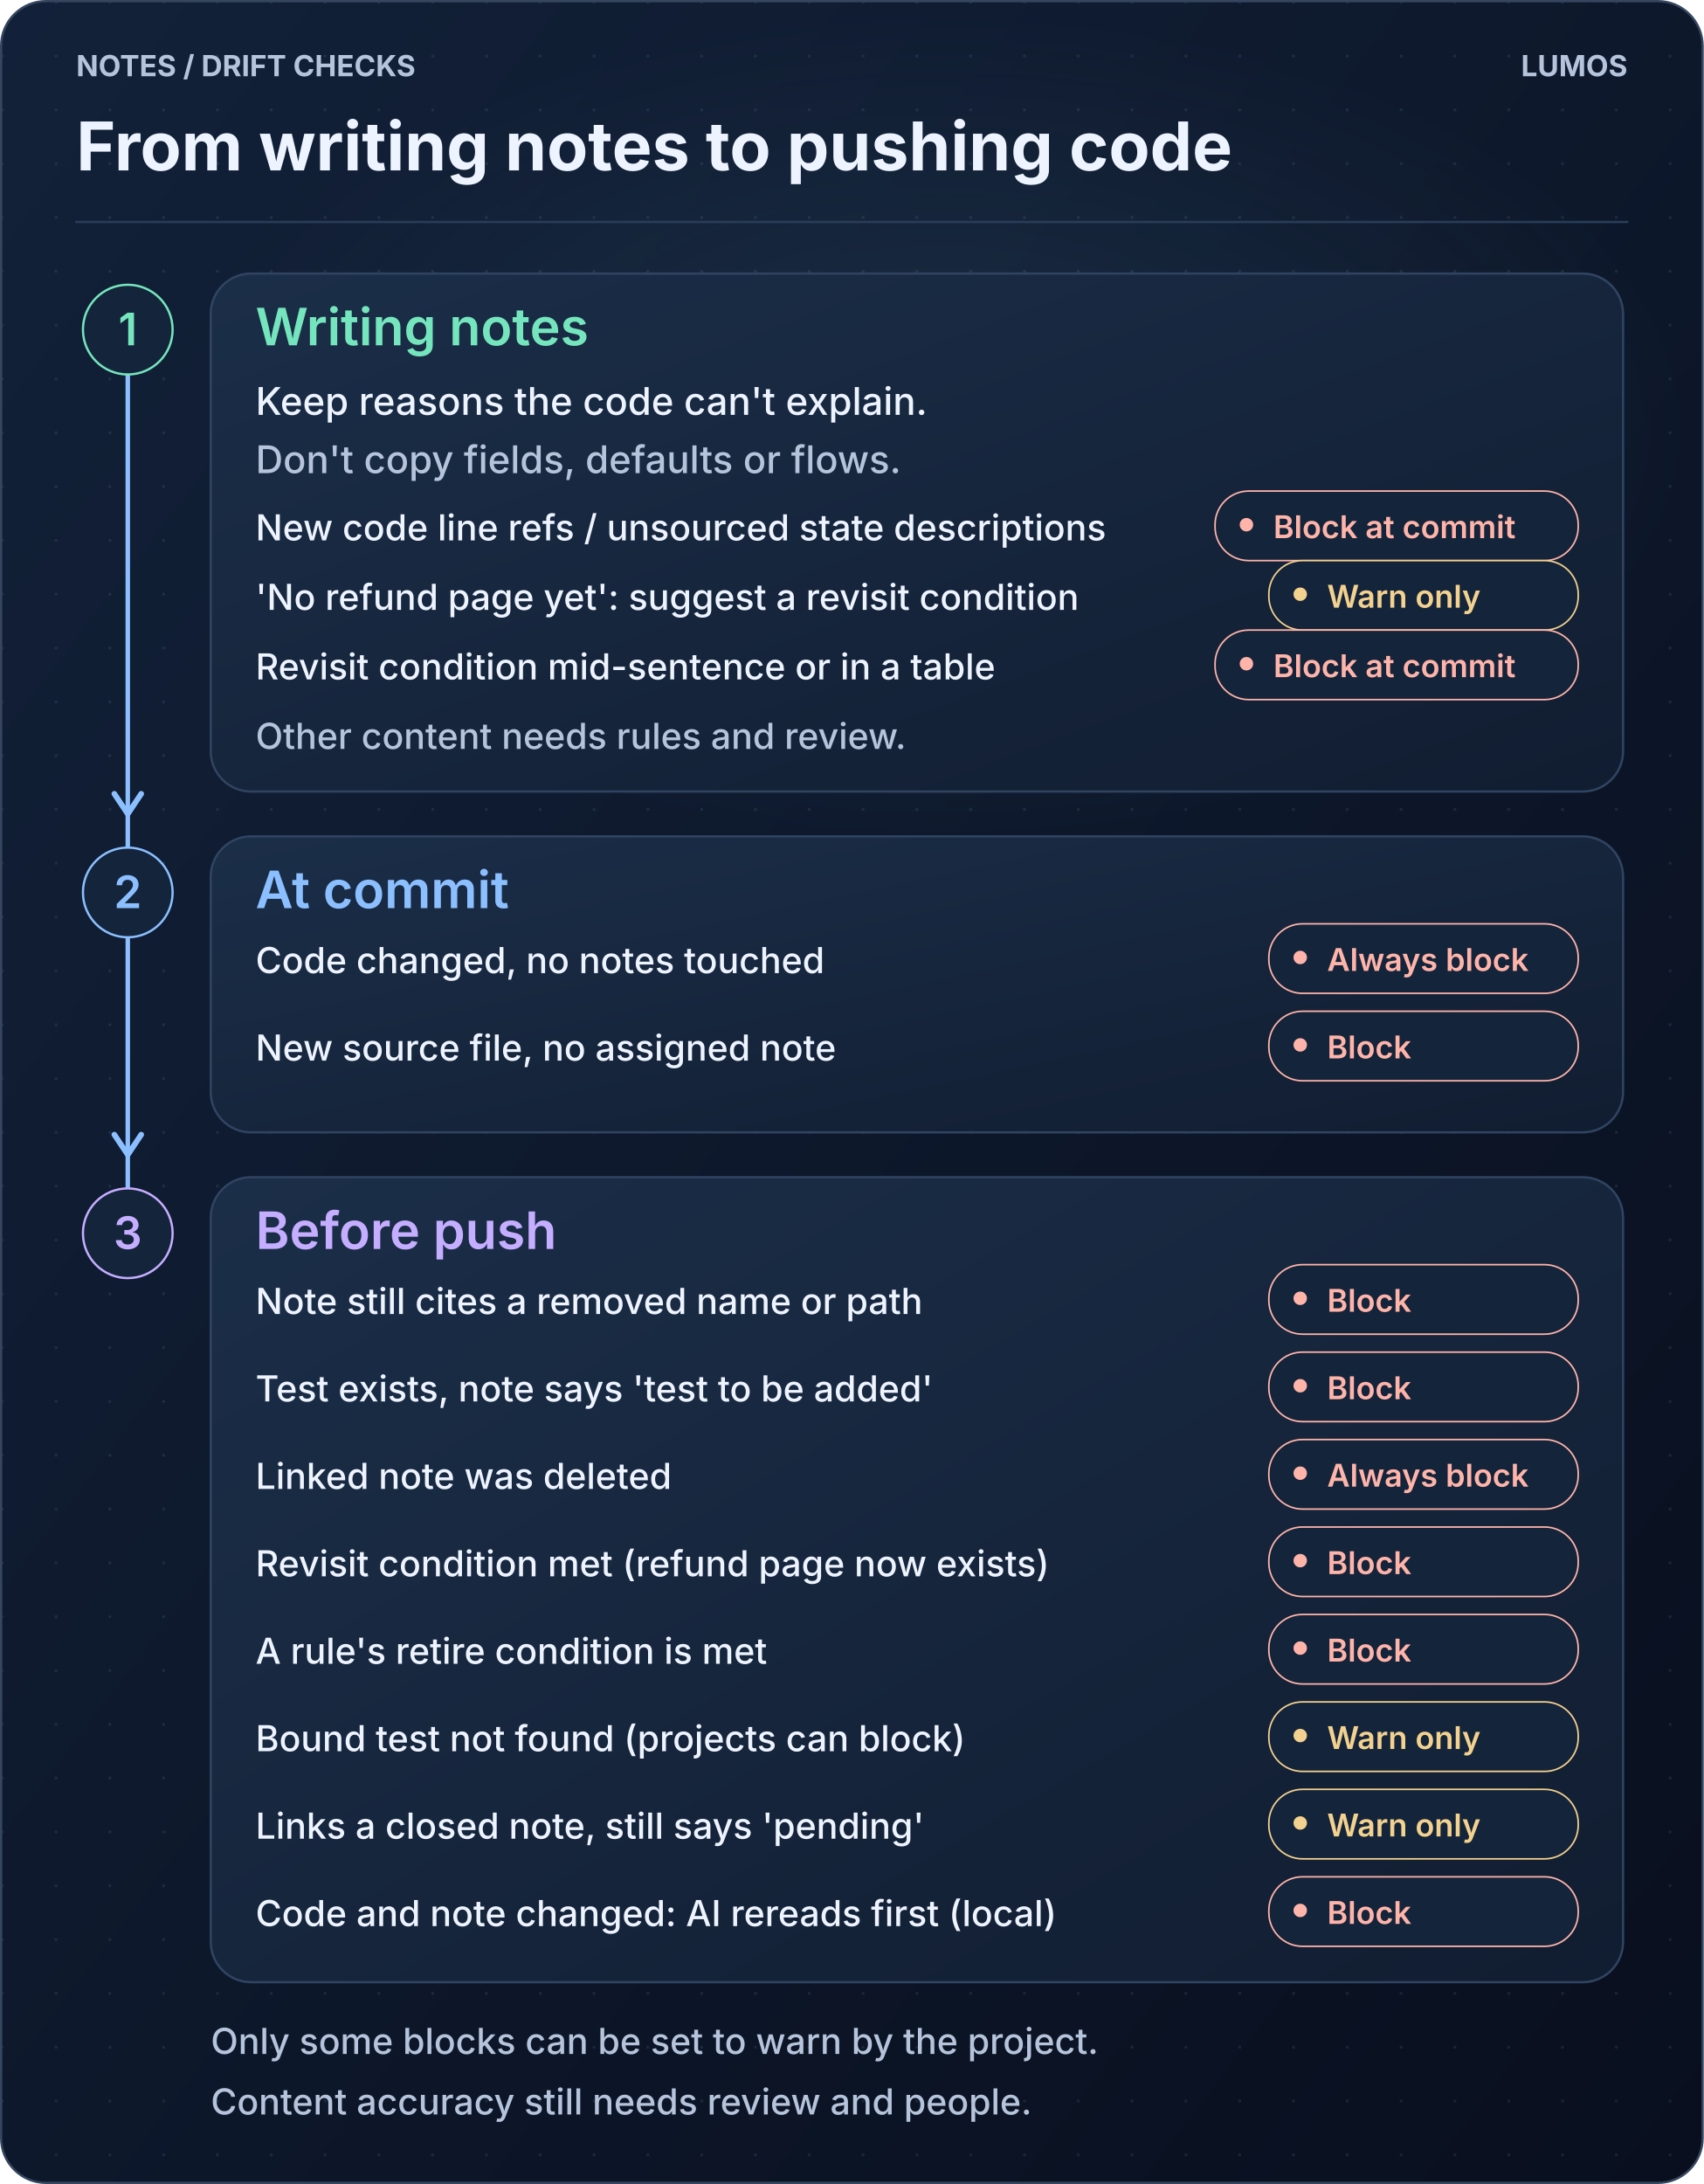
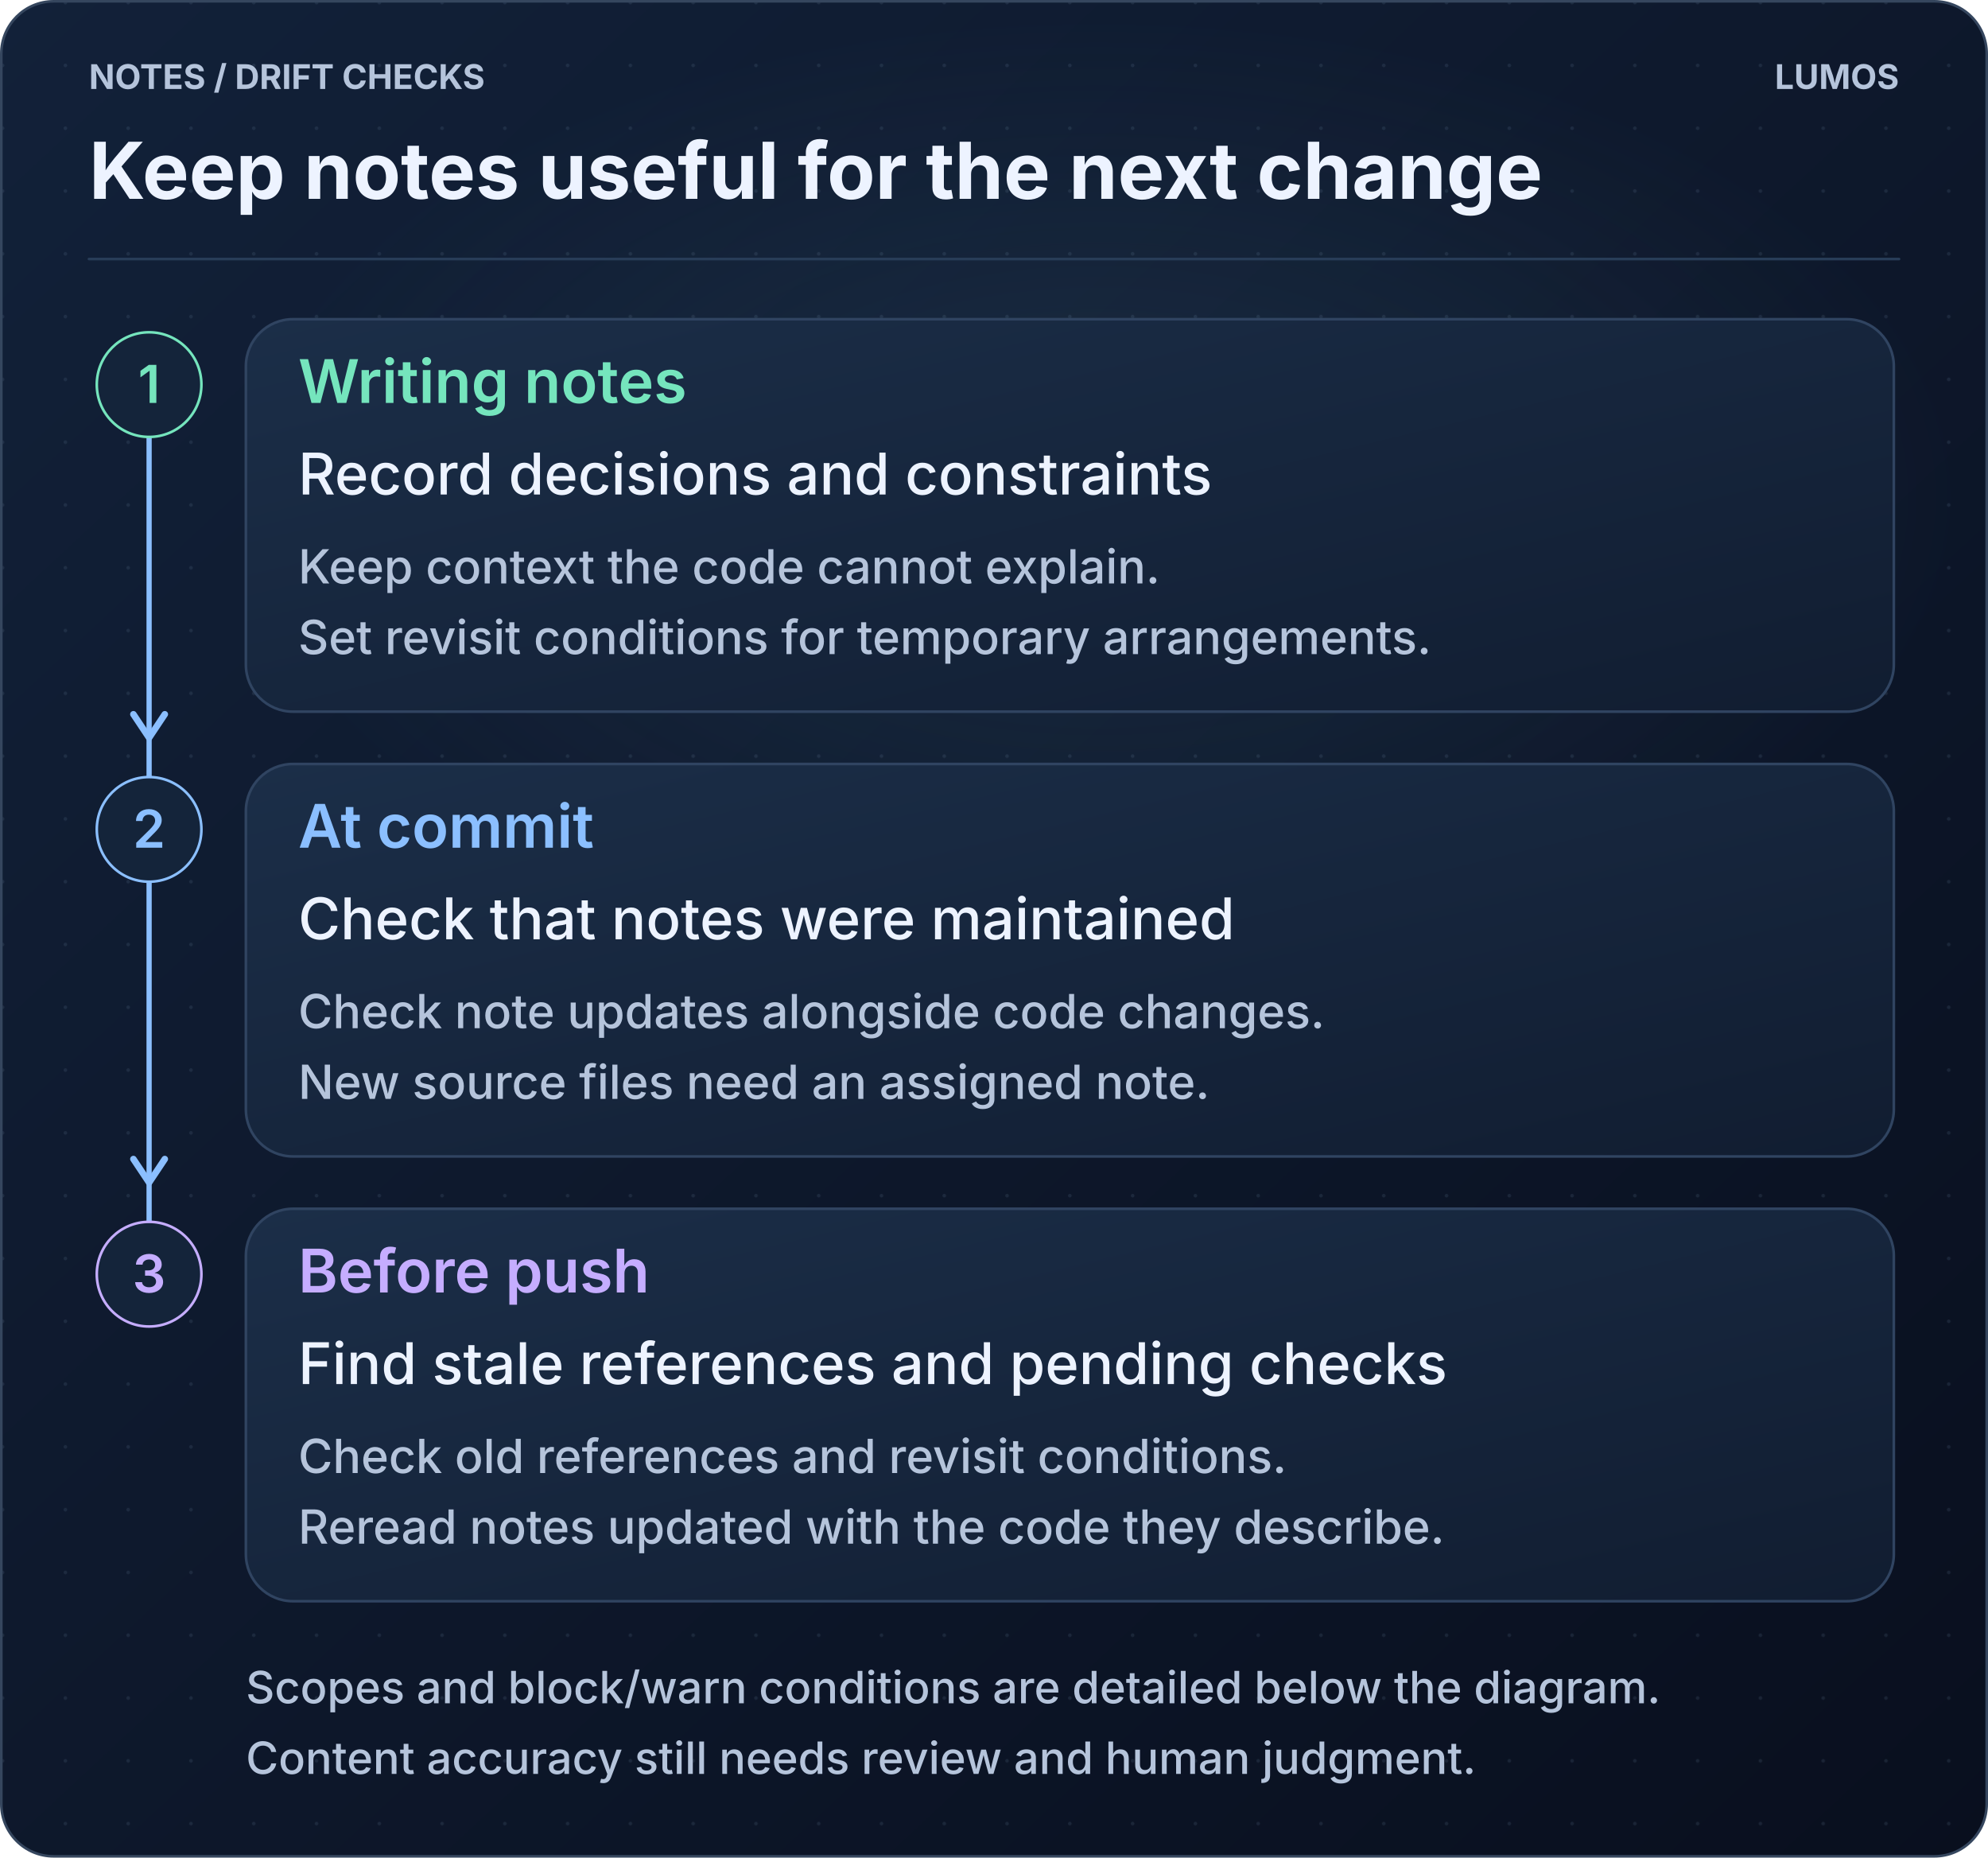
- <svg xmlns="http://www.w3.org/2000/svg" width="760" height="974" viewBox="0 0 760 974" role="img" aria-labelledby="title desc">
+ <svg xmlns="http://www.w3.org/2000/svg" width="760" height="710" viewBox="0 0 760 710" role="img" aria-labelledby="title desc">
  <defs>
    <linearGradient id="bg" x1="0" y1="0" x2="1" y2="1">
      <stop stop-color="#122139" />
      <stop offset="1" stop-color="#090f1e" />
    </linearGradient>
    <linearGradient id="panel" x1="0" y1="0" x2="1" y2="1">
      <stop stop-color="#1b2e48" />
      <stop offset="1" stop-color="#111d31" />
    </linearGradient>
    <radialGradient id="halo">
      <stop stop-color="#73b8d7" stop-opacity=".12" />
      <stop offset="1" stop-color="#73b8d7" stop-opacity="0" />
    </radialGradient>
    <pattern id="grid" width="24" height="24" patternUnits="userSpaceOnUse">
      <circle cx="1" cy="1" r=".7" fill="#718da9" opacity=".15" />
    </pattern>
  </defs>
-   <rect x=".5" y=".5" width="759" height="973" rx="20" fill="url(#bg)" stroke="#35465e" />
-   <rect x="1" y="1" width="758" height="972" rx="20" fill="url(#grid)" />
+   <rect x=".5" y=".5" width="759" height="709" rx="20" fill="url(#bg)" stroke="#35465e" />
+   <rect x="1" y="1" width="758" height="708" rx="20" fill="url(#grid)" />
  <ellipse cx="420" cy="190" rx="335" ry="185" fill="url(#halo)" />
  <g font-family="Inter, 'PingFang TC', 'Noto Sans TC', 'Microsoft JhengHei', system-ui, sans-serif">
    <text x="34" y="34" font-size="13" fill="#b5c4db" text-anchor="start" font-weight="650">NOTES / DRIFT CHECKS</text>
-     <text x="34" y="76" font-size="30" fill="#edf3ff" text-anchor="start" font-weight="650">From writing notes to pushing code</text>
+     <text x="34" y="76" font-size="30" fill="#edf3ff" text-anchor="start" font-weight="650">Keep notes useful for the next change</text>
    <path d="M34 99H726" fill="none" stroke="#283d58" stroke-width="1" stroke-linecap="round" stroke-linejoin="round" />
    <text x="726" y="34" font-size="13" fill="#b5c4db" text-anchor="end" font-weight="650">LUMOS</text>
-     <path d="M57 147V550" fill="none" stroke="#8bbfff" stroke-width="2" stroke-linecap="round" stroke-linejoin="round" />
+     <path d="M57 147V487" fill="none" stroke="#8bbfff" stroke-width="2" stroke-linecap="round" stroke-linejoin="round" />
    <circle cx="57" cy="147" r="20" fill="#14243a" stroke="#75e5bd" stroke-width="1" />
    <text x="57" y="154" font-size="20" fill="#75e5bd" text-anchor="middle" font-weight="600">1</text>
-     <rect x="94" y="122" width="630" height="231" rx="18" fill="url(#panel)" stroke="#304461" stroke-width="1" />
+     <rect x="94" y="122" width="630" height="150" rx="18" fill="url(#panel)" stroke="#304461" stroke-width="1" />
    <text x="114" y="154" font-size="23" fill="#75e5bd" text-anchor="start" font-weight="600">Writing notes</text>
-     <circle cx="57" cy="398" r="20" fill="#14243a" stroke="#8bbfff" stroke-width="1" />
-     <text x="57" y="405" font-size="20" fill="#8bbfff" text-anchor="middle" font-weight="600">2</text>
-     <rect x="94" y="373" width="630" height="132" rx="18" fill="url(#panel)" stroke="#304461" stroke-width="1" />
-     <text x="114" y="405" font-size="23" fill="#8bbfff" text-anchor="start" font-weight="600">At commit</text>
-     <circle cx="57" cy="550" r="20" fill="#14243a" stroke="#c5adff" stroke-width="1" />
-     <text x="57" y="557" font-size="20" fill="#c5adff" text-anchor="middle" font-weight="600">3</text>
-     <rect x="94" y="525" width="630" height="359" rx="18" fill="url(#panel)" stroke="#304461" stroke-width="1" />
-     <text x="114" y="557" font-size="23" fill="#c5adff" text-anchor="start" font-weight="600">Before push</text>
-     <polyline points="51,354 57,363 63,354" fill="none" stroke="#8bbfff" stroke-width="2.5" stroke-linecap="round" stroke-linejoin="round" />
-     <polyline points="51,506 57,515 63,506" fill="none" stroke="#8bbfff" stroke-width="2.5" stroke-linecap="round" stroke-linejoin="round" />
-     <text x="114" y="185" font-size="17" fill="#edf3ff" text-anchor="start" font-weight="450">Keep reasons the code can't explain.</text>
-     <text x="114" y="211" font-size="17" fill="#b5c4db" text-anchor="start" font-weight="450">Don't copy fields, defaults or flows.</text>
-     <text x="114" y="241" font-size="16" fill="#edf3ff" text-anchor="start" font-weight="450">New code line refs / unsourced state descriptions</text>
-     <rect x="542" y="219" width="162" height="31" rx="15" fill="#14243a" stroke="#ffb4aa" stroke-width="0.7" />
-     <circle cx="556" cy="234" r="3" fill="#ffb4aa" stroke="none" stroke-width="1" />
-     <text x="568" y="240" font-size="14" fill="#ffb4aa" text-anchor="start" font-weight="600">Block at commit</text>
-     <text x="114" y="272" font-size="16" fill="#edf3ff" text-anchor="start" font-weight="450">'No refund page yet': suggest a revisit condition</text>
-     <rect x="566" y="250" width="138" height="31" rx="15" fill="#14243a" stroke="#f3d18e" stroke-width="0.7" />
-     <circle cx="580" cy="265" r="3" fill="#f3d18e" stroke="none" stroke-width="1" />
-     <text x="592" y="271" font-size="14" fill="#f3d18e" text-anchor="start" font-weight="600">Warn only</text>
-     <text x="114" y="303" font-size="16" fill="#edf3ff" text-anchor="start" font-weight="450">Revisit condition mid-sentence or in a table</text>
-     <rect x="542" y="281" width="162" height="31" rx="15" fill="#14243a" stroke="#ffb4aa" stroke-width="0.7" />
-     <circle cx="556" cy="296" r="3" fill="#ffb4aa" stroke="none" stroke-width="1" />
-     <text x="568" y="302" font-size="14" fill="#ffb4aa" text-anchor="start" font-weight="600">Block at commit</text>
-     <text x="114" y="334" font-size="16" fill="#b5c4db" text-anchor="start" font-weight="450">Other content needs rules and review.</text>
-     <text x="114" y="434" font-size="16" fill="#edf3ff" text-anchor="start" font-weight="450">Code changed, no notes touched</text>
-     <rect x="566" y="412" width="138" height="31" rx="15" fill="#14243a" stroke="#ffb4aa" stroke-width="0.7" />
-     <circle cx="580" cy="427" r="3" fill="#ffb4aa" stroke="none" stroke-width="1" />
-     <text x="592" y="433" font-size="14" fill="#ffb4aa" text-anchor="start" font-weight="600">Always block</text>
-     <text x="114" y="473" font-size="16" fill="#edf3ff" text-anchor="start" font-weight="450">New source file, no assigned note</text>
-     <rect x="566" y="451" width="138" height="31" rx="15" fill="#14243a" stroke="#ffb4aa" stroke-width="0.7" />
-     <circle cx="580" cy="466" r="3" fill="#ffb4aa" stroke="none" stroke-width="1" />
-     <text x="592" y="472" font-size="14" fill="#ffb4aa" text-anchor="start" font-weight="600">Block</text>
-     <text x="114" y="586" font-size="16" fill="#edf3ff" text-anchor="start" font-weight="450">Note still cites a removed name or path</text>
-     <rect x="566" y="564" width="138" height="31" rx="15" fill="#14243a" stroke="#ffb4aa" stroke-width="0.7" />
-     <circle cx="580" cy="579" r="3" fill="#ffb4aa" stroke="none" stroke-width="1" />
-     <text x="592" y="585" font-size="14" fill="#ffb4aa" text-anchor="start" font-weight="600">Block</text>
-     <text x="114" y="625" font-size="16" fill="#edf3ff" text-anchor="start" font-weight="450">Test exists, note says 'test to be added'</text>
-     <rect x="566" y="603" width="138" height="31" rx="15" fill="#14243a" stroke="#ffb4aa" stroke-width="0.7" />
-     <circle cx="580" cy="618" r="3" fill="#ffb4aa" stroke="none" stroke-width="1" />
-     <text x="592" y="624" font-size="14" fill="#ffb4aa" text-anchor="start" font-weight="600">Block</text>
-     <text x="114" y="664" font-size="16" fill="#edf3ff" text-anchor="start" font-weight="450">Linked note was deleted</text>
-     <rect x="566" y="642" width="138" height="31" rx="15" fill="#14243a" stroke="#ffb4aa" stroke-width="0.7" />
-     <circle cx="580" cy="657" r="3" fill="#ffb4aa" stroke="none" stroke-width="1" />
-     <text x="592" y="663" font-size="14" fill="#ffb4aa" text-anchor="start" font-weight="600">Always block</text>
-     <text x="114" y="703" font-size="16" fill="#edf3ff" text-anchor="start" font-weight="450">Revisit condition met (refund page now exists)</text>
-     <rect x="566" y="681" width="138" height="31" rx="15" fill="#14243a" stroke="#ffb4aa" stroke-width="0.7" />
-     <circle cx="580" cy="696" r="3" fill="#ffb4aa" stroke="none" stroke-width="1" />
-     <text x="592" y="702" font-size="14" fill="#ffb4aa" text-anchor="start" font-weight="600">Block</text>
-     <text x="114" y="742" font-size="16" fill="#edf3ff" text-anchor="start" font-weight="450">A rule's retire condition is met</text>
-     <rect x="566" y="720" width="138" height="31" rx="15" fill="#14243a" stroke="#ffb4aa" stroke-width="0.7" />
-     <circle cx="580" cy="735" r="3" fill="#ffb4aa" stroke="none" stroke-width="1" />
-     <text x="592" y="741" font-size="14" fill="#ffb4aa" text-anchor="start" font-weight="600">Block</text>
-     <text x="114" y="781" font-size="16" fill="#edf3ff" text-anchor="start" font-weight="450">Bound test not found (projects can block)</text>
-     <rect x="566" y="759" width="138" height="31" rx="15" fill="#14243a" stroke="#f3d18e" stroke-width="0.7" />
-     <circle cx="580" cy="774" r="3" fill="#f3d18e" stroke="none" stroke-width="1" />
-     <text x="592" y="780" font-size="14" fill="#f3d18e" text-anchor="start" font-weight="600">Warn only</text>
-     <text x="114" y="820" font-size="16" fill="#edf3ff" text-anchor="start" font-weight="450">Links a closed note, still says 'pending'</text>
-     <rect x="566" y="798" width="138" height="31" rx="15" fill="#14243a" stroke="#f3d18e" stroke-width="0.7" />
-     <circle cx="580" cy="813" r="3" fill="#f3d18e" stroke="none" stroke-width="1" />
-     <text x="592" y="819" font-size="14" fill="#f3d18e" text-anchor="start" font-weight="600">Warn only</text>
-     <text x="114" y="859" font-size="16" fill="#edf3ff" text-anchor="start" font-weight="450">Code and note changed: AI rereads first (local)</text>
-     <rect x="566" y="837" width="138" height="31" rx="15" fill="#14243a" stroke="#ffb4aa" stroke-width="0.7" />
-     <circle cx="580" cy="852" r="3" fill="#ffb4aa" stroke="none" stroke-width="1" />
-     <text x="592" y="858" font-size="14" fill="#ffb4aa" text-anchor="start" font-weight="600">Block</text>
-     <text x="94" y="916" font-size="16" fill="#b5c4db" text-anchor="start" font-weight="450">Only some blocks can be set to warn by the project.</text>
-     <text x="94" y="943" font-size="16" fill="#b5c4db" text-anchor="start" font-weight="450">Content accuracy still needs review and people.</text>
+     <text x="114" y="189" font-size="22" fill="#edf3ff" text-anchor="start" font-weight="550">Record decisions and constraints</text>
+     <text x="114" y="223" font-size="18" fill="#b5c4db" text-anchor="start" font-weight="450">Keep context the code cannot explain.</text>
+     <text x="114" y="250" font-size="18" fill="#b5c4db" text-anchor="start" font-weight="450">Set revisit conditions for temporary arrangements.</text>
+     <circle cx="57" cy="317" r="20" fill="#14243a" stroke="#8bbfff" stroke-width="1" />
+     <text x="57" y="324" font-size="20" fill="#8bbfff" text-anchor="middle" font-weight="600">2</text>
+     <rect x="94" y="292" width="630" height="150" rx="18" fill="url(#panel)" stroke="#304461" stroke-width="1" />
+     <text x="114" y="324" font-size="23" fill="#8bbfff" text-anchor="start" font-weight="600">At commit</text>
+     <text x="114" y="359" font-size="22" fill="#edf3ff" text-anchor="start" font-weight="550">Check that notes were maintained</text>
+     <text x="114" y="393" font-size="18" fill="#b5c4db" text-anchor="start" font-weight="450">Check note updates alongside code changes.</text>
+     <text x="114" y="420" font-size="18" fill="#b5c4db" text-anchor="start" font-weight="450">New source files need an assigned note.</text>
+     <circle cx="57" cy="487" r="20" fill="#14243a" stroke="#c5adff" stroke-width="1" />
+     <text x="57" y="494" font-size="20" fill="#c5adff" text-anchor="middle" font-weight="600">3</text>
+     <rect x="94" y="462" width="630" height="150" rx="18" fill="url(#panel)" stroke="#304461" stroke-width="1" />
+     <text x="114" y="494" font-size="23" fill="#c5adff" text-anchor="start" font-weight="600">Before push</text>
+     <text x="114" y="529" font-size="22" fill="#edf3ff" text-anchor="start" font-weight="550">Find stale references and pending checks</text>
+     <text x="114" y="563" font-size="18" fill="#b5c4db" text-anchor="start" font-weight="450">Check old references and revisit conditions.</text>
+     <text x="114" y="590" font-size="18" fill="#b5c4db" text-anchor="start" font-weight="450">Reread notes updated with the code they describe.</text>
+     <polyline points="51,273 57,282 63,273" fill="none" stroke="#8bbfff" stroke-width="2.5" stroke-linecap="round" stroke-linejoin="round" />
+     <polyline points="51,443 57,452 63,443" fill="none" stroke="#8bbfff" stroke-width="2.5" stroke-linecap="round" stroke-linejoin="round" />
+     <text x="94" y="651" font-size="17" fill="#b5c4db" text-anchor="start" font-weight="450">Scopes and block/warn conditions are detailed below the diagram.</text>
+     <text x="94" y="678" font-size="17" fill="#b5c4db" text-anchor="start" font-weight="450">Content accuracy still needs review and human judgment.</text>
  </g>
</svg>
